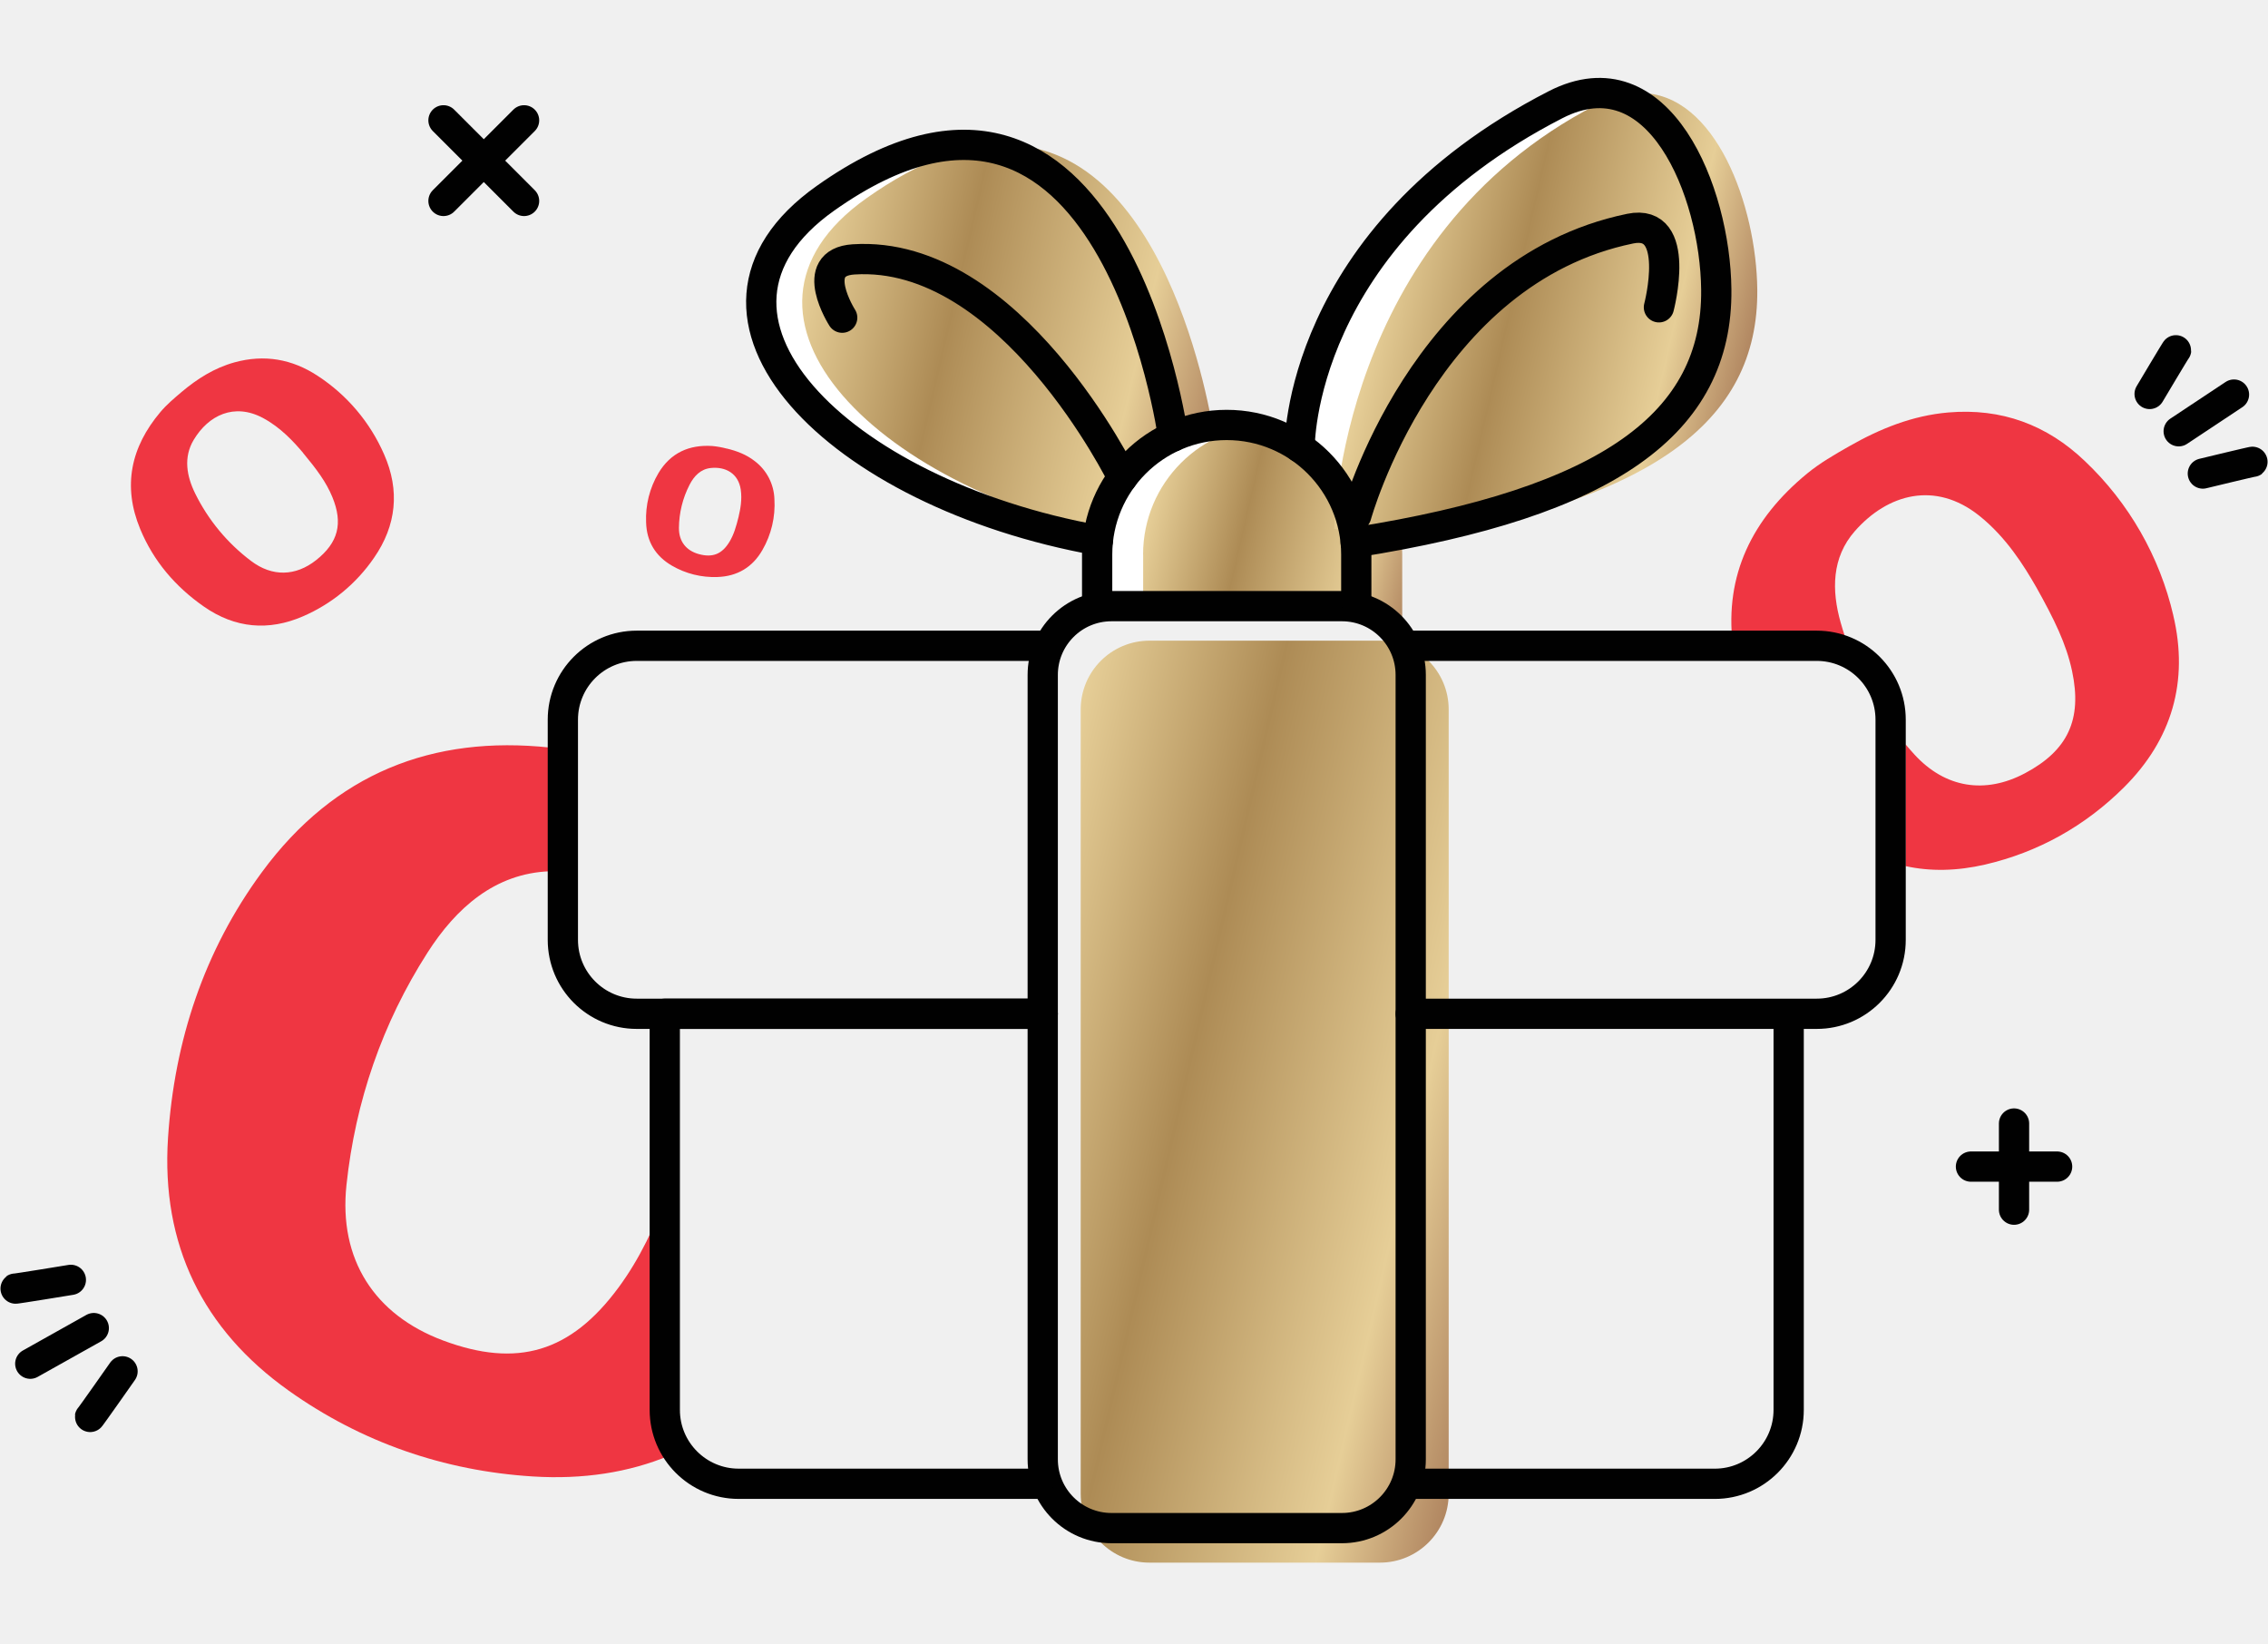
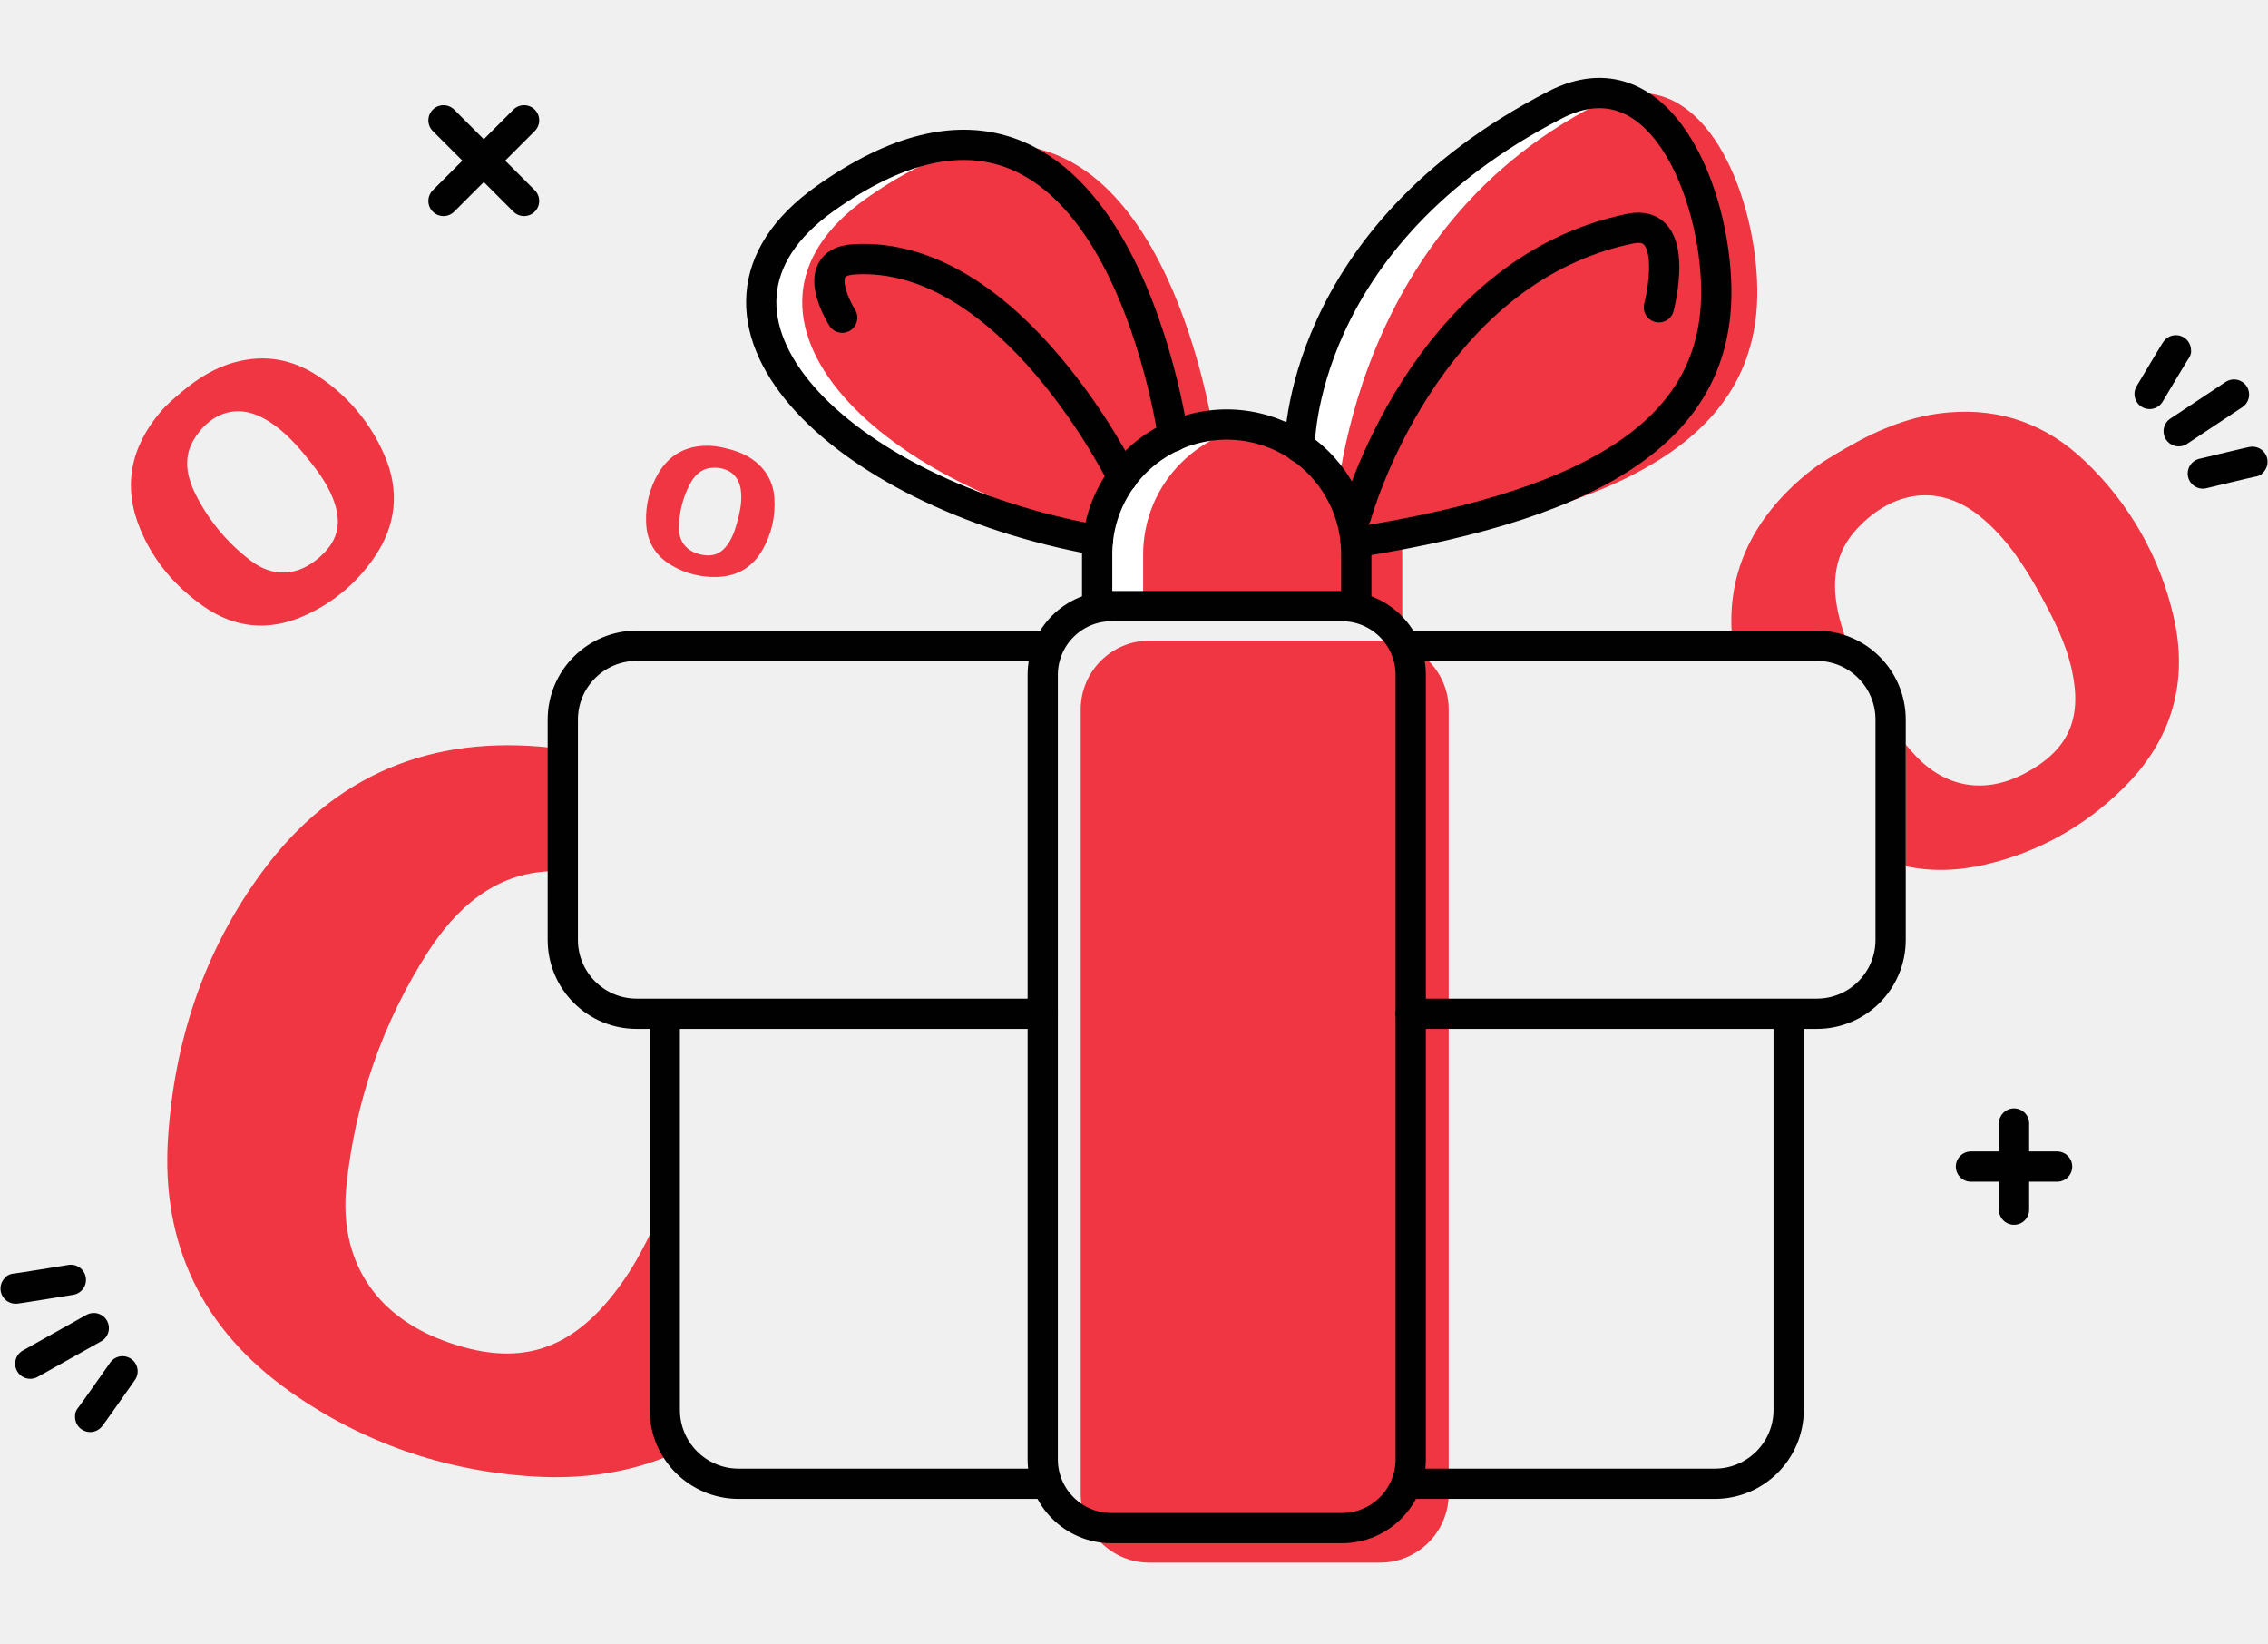
- <svg xmlns="http://www.w3.org/2000/svg" xmlns:xlink="http://www.w3.org/1999/xlink" width="500" id="Слой_1" data-name="Слой 1" viewBox="0 0 1649.13 1194.78">
+ <svg xmlns="http://www.w3.org/2000/svg" id="Layer_1" data-name="Layer 1" viewBox="0 0 1649.134 1194.777">
  <defs>
-     <style>.cls-1,.cls-3{fill:none}.cls-2{clip-path:url(#clip-path)}.cls-3{stroke:#010101;stroke-linecap:round;stroke-linejoin:round;stroke-width:22px}.cls-4{fill:#fff}.cls-13{fill:#ef3642}</style>
-     <clipPath id="clip-path" transform="translate(0 56.64)">
-       <path class="cls-1" d="M0 0h1649.13v1079.49H0z" />
+     <style>.cls-1,.cls-3{fill:none}.cls-2{clip-path:url(#clip-path)}.cls-3{stroke:#010101;stroke-linecap:round;stroke-linejoin:round;stroke-width:22px}.cls-4{fill:#fff}.cls-6{fill:#ef3642}</style>
+     <clipPath id="clip-path" transform="translate(.001 56.64)">
+       <path class="cls-1" d="M0 .002h1649.133V1079.49H0z" />
    </clipPath>
-     <clipPath id="clip-path-2" transform="translate(0 56.64)">
-       <path class="cls-1" d="M630 87.51c-120.38 85.21 8.6 214.68 198.13 248.74l54.69-75.52s-29.29-212-152.27-212C702.26 48.68 669 59.9 630 87.51" />
+     <clipPath id="clip-path-2" transform="translate(.001 56.64)">
+       <path class="cls-1" d="M630.011 87.514c-120.385 85.206 8.6 214.678 198.128 248.743l54.692-75.521S853.541 48.72 730.56 48.689c-28.3-.006-61.537 11.212-100.549 38.825" />
    </clipPath>
-     <linearGradient id="Безымянный_градиент" y1="1079.55" x2="1" y2="1079.55" gradientTransform="matrix(0 -315.67 -315.67 0 341477.25 389.65)" gradientUnits="userSpaceOnUse">
-       <stop offset="0" stop-color="#b28862" />
-       <stop offset=".21" stop-color="#e6ce97" />
-       <stop offset=".65" stop-color="#ad8b55" />
-       <stop offset="1" stop-color="#e6ce97" />
-     </linearGradient>
-     <clipPath id="clip-path-4" transform="translate(0 56.64)">
-       <path class="cls-1" d="M831.22 346.54V386s101.38-1.9 136-1.9 41.2 22.08 41.2 22.08l11.17-2.79v-56.85a94.21 94.21 0 1 0-188.42 0" />
+     <clipPath id="clip-path-4" transform="translate(.001 56.64)">
+       <path class="cls-1" d="M831.221 346.536v39.428s101.381-1.9 136.047-1.9 41.2 22.077 41.2 22.077l11.168-2.79v-56.815a94.208 94.208 0 1 0-188.417 0" />
    </clipPath>
-     <linearGradient id="Безымянный_градиент_2" y1="1079.49" y2="1079.49" gradientTransform="matrix(0 -198.8 -198.8 0 215533.55 437.73)" xlink:href="#Безымянный_градиент" />
-     <clipPath id="clip-path-6" transform="translate(0 56.64)">
-       <path class="cls-1" d="M1160.88 19.49C972.93 116 970.19 327.84 970.19 327.84l45.39 9.81c183.29-29 263.17-86.26 262.19-183.76-.61-60.6-30.16-142.9-85-142.89-9.81 0-20.44 2.63-31.84 8.49" />
+     <clipPath id="clip-path-6" transform="translate(.001 56.64)">
+       <path class="cls-1" d="M1160.875 19.489C972.928 115.954 970.194 327.84 970.194 327.84l45.385 9.814c183.287-28.96 263.165-86.255 262.185-183.76C1277.155 93.3 1247.6 10.99 1192.716 11c-9.808 0-20.436 2.633-31.841 8.487" />
    </clipPath>
-     <linearGradient id="Безымянный_градиент_3" y1="1079.47" y2="1079.47" gradientTransform="matrix(0 -270.76 -270.76 0 293398.36 323.55)" xlink:href="#Безымянный_градиент" />
-     <clipPath id="clip-path-7" transform="translate(0 56.64)">
-       <rect class="cls-1" x="785.81" y="409.16" width="267.57" height="670.33" rx="50" ry="50" />
+     <clipPath id="clip-path-7" transform="translate(.001 56.64)">
+       <rect class="cls-1" x="785.814" y="409.161" width="267.568" height="670.329" rx="50" ry="50" />
    </clipPath>
-     <linearGradient id="Безымянный_градиент_4" y1="1079.49" y2="1079.49" gradientTransform="matrix(0 -391.59 -391.59 0 423638.52 940.12)" xlink:href="#Безымянный_градиент" />
  </defs>
  <g class="cls-2">
-     <path class="cls-3" d="M68.19 965.61l-46.18 25.88" />
-     <path class="cls-3" d="M89.1 940.4s-23.92 34.12-23.77 33.42M51.52 873.9S10.4 880.65 11 880.26" transform="translate(0 56.64)" />
-     <path class="cls-3" d="M1584.19 313.55l40.2-26.67" />
-     <path class="cls-3" d="M1563.05 229.79s19.4-32.64 19.31-32m19.39 89.86s36.91-8.94 36.38-8.55" transform="translate(0 56.64)" />
-     <path class="cls-4" d="M853 260.74S808.75-60.09 600.21 87.51c-120.39 85.21 8.6 214.68 198.13 248.74" transform="translate(0 56.64)" />
+     <path class="cls-3" d="M68.194 965.614l-46.181 25.872" />
+     <path class="cls-3" d="M89.1 940.4s-23.917 34.121-23.768 33.417M51.518 873.9s-41.119 6.744-40.512 6.359" transform="translate(.001 56.64)" />
+     <path class="cls-3" d="M1584.194 313.553l40.199-26.669" />
+     <path class="cls-3" d="M1563.051 229.789s19.4-32.644 19.312-31.994m19.385 89.85s36.906-8.94 36.38-8.55" transform="translate(.001 56.64)" />
+     <path class="cls-4" d="M853.029 260.736S808.748-60.087 600.209 87.513c-120.386 85.207 8.6 214.679 198.129 248.744" transform="translate(.001 56.64)" />
  </g>
  <g clip-path="url(#clip-path-2)">
-     <path transform="rotate(-77 731.83 220.794)" fill="url(#Безымянный_градиент)" d="M514.15-21.69h364.16v428.33H514.15z" />
+     <path class="cls-6" transform="rotate(-77 731.831 220.789)" d="M514.15-21.695h364.156v428.33H514.15z" />
  </g>
  <g class="cls-2">
-     <path class="cls-4" d="M986.19 386v-39.46a94.21 94.21 0 1 0-188.42 0V386" transform="translate(0 56.64)" />
+     <path class="cls-4" d="M986.194 385.964v-39.428a94.209 94.209 0 1 0-188.417 0v39.428" transform="translate(.001 56.64)" />
  </g>
  <g clip-path="url(#clip-path-4)">
-     <path transform="rotate(-77 961.032 357.55)" fill="url(#Безымянный_градиент_2)" d="M829.3 220.14h192.26v218.19H829.3z" />
+     <path class="cls-6" transform="rotate(-77 961.033 357.553)" d="M829.301 220.14h192.257v218.189H829.301z" />
  </g>
  <g class="cls-2">
-     <path class="cls-4" d="M945 268.65S943.13 116 1131.07 19.49c75.22-38.61 116.17 63 116.89 134.4 1 97.51-78.9 154.8-262.19 183.76" transform="translate(0 56.64)" />
+     <path class="cls-4" d="M944.993 268.648s-1.867-152.694 186.08-249.159c75.224-38.61 116.172 62.979 116.89 134.4.979 97.505-78.9 154.8-262.186 183.76" transform="translate(.001 56.64)" />
  </g>
  <g clip-path="url(#clip-path-6)">
-     <path transform="rotate(-77 1160.072 202.646)" fill="url(#Безымянный_градиент_3)" d="M930.62-12.74h387.7v374.13h-387.7z" />
+     <path class="cls-6" transform="rotate(-77 1160.072 202.642)" d="M930.619-12.741h387.7v374.125h-387.7z" />
  </g>
  <g clip-path="url(#clip-path-7)">
-     <path transform="rotate(-77 955.205 772.644)" fill="url(#Безымянный_градиент_4)" d="M562.93 538.57h713.34v411.5H562.93z" />
+     <path class="cls-6" transform="rotate(-77 955.2 772.645)" d="M562.929 538.575h713.338v411.501H562.929z" />
  </g>
  <g class="cls-2">
-     <path class="cls-13" d="M1580.29 390.83a224.59 224.59 0 0 0-64.22-112.14c-27.66-26.51-60.83-38.75-99.37-35.44-26.14 2.25-49.76 11.82-72.28 24.67-10.5 6-21 12-30.42 19.74-40.27 33.07-59.85 74.07-54.12 123.88h62.76a62.8 62.8 0 0 1 22.22 4q-3.64-9.6-6.48-19.6c-6.59-23.27-6.57-47.18 10.33-66.41 23.81-27.11 58.45-36.7 90.38-11.28 19.64 15.64 32.55 36.35 41.6 52.14 12.94 23.14 21.82 41.13 26 61 7.44 35.07-3.07 57.64-34.34 74.2-28.8 15.25-57.94 10.9-80.47-13.83-2.16-2.37-4.26-4.8-6.32-7.24v88.55c18.15 4 37.51 3.59 57.93-1.14 38.73-9 72.72-28.08 100.88-56.09 34.9-34.72 47.27-77 35.88-125.06M486.75 807.13c-10.81 28.56-21.7 51.62-37.07 72.43-34.71 47-73.6 58.59-127.59 38.38-49.74-18.62-75.94-58.85-70.16-113.07 6.47-60.6 26-117.5 58.92-168.89 20.71-32.36 49-57.71 89-59.15v-89.95c-85.2-9.09-156.43 18.63-209.36 90.53-42.07 57.18-63.67 122.59-68.32 193.28-5.08 77.45 25.11 139.25 87.83 183.81 52.81 37.53 112.87 58.3 177.47 62.34 36.32 2.27 69.52-2.82 99.29-15.18z" transform="translate(0 56.64)" />
-     <path class="cls-3" d="M1464.46 816.87v62.64m-31.32-31.32h62.65M322.47 87.49l58.6 58.6m-58.6 0l58.6-58.6" />
-     <path class="cls-13" d="M528.4 269.46c7.41 1.76 14.41 4.44 20.47 9.21a36.09 36.09 0 0 1 14.23 27.55 66 66 0 0 1-8.71 37c-7.19 12.6-18.34 19.21-32.8 19.66a61.1 61.1 0 0 1-32.92-8.19c-12-6.94-18.48-17.53-18.87-31.52a64.81 64.81 0 0 1 9-35.86c8.82-14.7 22.22-20.75 39.1-19.68a63.81 63.81 0 0 1 10.49 1.87m8.7 49.36c1.23-5.21 2.61-12.24 1.53-19.54-1.76-11.87-11.12-16.76-21.67-15.71-7.49.74-12.29 5.87-15.54 12.19a69.68 69.68 0 0 0-7.73 31.32c-.12 9.83 5.26 16.61 14.51 19.12 10 2.72 16.82 0 22.26-9 3.08-5.11 4.78-10.76 6.65-18.33m-405.2-90.44c11.49-9.69 24-17.63 38.63-21.66 21.62-5.94 41.83-2.44 60.39 9.77a130.22 130.22 0 0 1 48.4 57.2c11.54 26.2 8.93 51.62-7.32 75.08a120.56 120.56 0 0 1-51.63 42.58c-25.1 10.9-49.48 8.73-72.13-7.07-20.68-14.42-36.62-33-46.29-56.36-12.95-31.24-6.83-59.59 14.69-85.09 4.55-5.39 9.92-9.91 15.27-14.45m88.48 44.14c-6.82-8.05-16.35-18.5-29.2-25.36-20.88-11.14-39.62-2-50.35 15.93-7.61 12.74-5.11 26.38 1.09 39a137.45 137.45 0 0 0 40.59 49c15.45 11.74 32.52 11.16 47.34-.57 16.09-12.73 19.71-26.7 11.78-45.92-4.49-10.89-11.44-20.21-21.26-32" transform="translate(0 56.64)" />
-     <rect class="cls-3" x="758.2" y="440.7" width="267.57" height="670.33" rx="50" ry="50" />
-     <path class="cls-3" d="M986.19 381v-34.46a94.21 94.21 0 1 0-188.42 0V381M758.2 680.44H463a53.73 53.73 0 0 1-53.73-53.73v-160.1A53.73 53.73 0 0 1 463 412.88h295.2m267.57 0H1321a53.73 53.73 0 0 1 53.73 53.73v160.1a53.73 53.73 0 0 1-53.73 53.73h-295.23m0 0h274.82v288a53.73 53.73 0 0 1-53.73 53.73h-219.09" transform="translate(0 56.64)" />
-     <path class="cls-3" d="M754.88 1022.16H537.11a53.73 53.73 0 0 1-53.73-53.73v-288H758.2M853 260.74S808.75-60.09 600.21 87.51c-120.39 85.21 8.6 214.68 198.13 248.74M945 268.65S943.13 116 1131.07 19.49c75.22-38.61 116.17 63 116.89 134.4 1 97.51-78.9 154.8-262.19 183.76" transform="translate(0 56.64)" />
-     <path class="cls-3" d="M816.23 290.53s-81.33-166-195.58-158.58c-33.9 2.2-8.26 42.38-8.26 42.38m373.8 143.85s48.71-177.66 199.19-208.59c38-7.8 20.87 57.2 20.87 57.2" transform="translate(0 56.64)" />
+     <path class="cls-6" d="M1580.286 390.825a224.6 224.6 0 0 0-64.221-112.142c-27.655-26.506-60.833-38.753-99.366-35.436-26.143 2.25-49.764 11.824-72.283 24.669-10.5 6.021-21.018 12.013-30.419 19.735-40.27 33.074-59.847 74.068-54.118 123.878h62.756a62.8 62.8 0 0 1 22.224 4.048q-3.641-9.6-6.477-19.6c-6.589-23.272-6.568-47.178 10.326-66.411 23.813-27.109 58.452-36.7 90.377-11.278 19.643 15.643 32.554 36.348 41.6 52.138 12.944 23.141 21.822 41.133 26.037 61 7.442 35.072-3.072 57.64-34.335 74.2-28.8 15.251-57.936 10.9-80.468-13.831-2.164-2.375-4.256-4.8-6.317-7.238v88.551c18.154 3.978 37.514 3.588 57.927-1.135 38.727-8.961 72.717-28.076 100.877-56.087 34.9-34.72 47.271-77.02 35.883-125.059M486.753 807.132c-10.812 28.555-21.7 51.622-37.069 72.43-34.714 47-73.6 58.59-127.594 38.376-49.74-18.621-75.944-58.85-70.158-113.067 6.467-60.6 26.034-117.5 58.924-168.886 20.712-32.363 48.958-57.709 89.009-59.155v-89.949c-85.2-9.094-156.43 18.628-209.356 90.534-42.086 57.178-63.694 122.563-68.337 193.271-5.086 77.459 25.111 139.256 87.818 183.817 52.807 37.526 112.868 58.3 177.475 62.338 36.324 2.272 69.522-2.822 99.288-15.184z" transform="translate(.001 56.64)" />
+     <path class="cls-3" d="M1464.465 816.871v62.641m-31.32-31.321h62.641M322.475 87.494l58.597 58.597m-58.597-.001l58.597-58.597" />
+     <path class="cls-6" d="M528.4 269.461c7.413 1.759 14.407 4.442 20.473 9.205a36.092 36.092 0 0 1 14.232 27.548 66.02 66.02 0 0 1-8.707 36.97c-7.194 12.6-18.337 19.207-32.8 19.66a61.1 61.1 0 0 1-32.92-8.194c-12.012-6.941-18.477-17.527-18.873-31.521a64.806 64.806 0 0 1 9-35.857c8.824-14.7 22.221-20.755 39.1-19.677a63.812 63.812 0 0 1 10.493 1.866m8.7 49.358c1.226-5.206 2.607-12.243 1.527-19.544-1.756-11.866-11.12-16.756-21.673-15.712-7.488.741-12.29 5.871-15.543 12.192a69.681 69.681 0 0 0-7.727 31.32c-.123 9.832 5.262 16.612 14.508 19.116 10.036 2.717 16.822-.02 22.261-9.047 3.081-5.112 4.784-10.758 6.647-18.325M131.9 228.466c11.493-9.69 23.956-17.631 38.627-21.662 21.624-5.94 41.831-2.443 60.386 9.767a130.219 130.219 0 0 1 48.4 57.2c11.541 26.2 8.934 51.618-7.322 75.084a120.556 120.556 0 0 1-51.631 42.583c-25.1 10.9-49.48 8.73-72.134-7.068-20.68-14.42-36.619-33.029-46.291-56.364-12.949-31.243-6.83-59.593 14.688-85.089 4.55-5.391 9.92-9.914 15.272-14.451m88.477 44.141c-6.816-8.054-16.354-18.5-29.2-25.361-20.877-11.144-39.621-2.034-50.352 15.927-7.613 12.743-5.113 26.377 1.09 38.955a137.453 137.453 0 0 0 40.595 49.012c15.447 11.736 32.518 11.155 47.339-.568 16.089-12.726 19.713-26.7 11.783-45.917-4.491-10.886-11.443-20.212-21.256-32.048" transform="translate(.001 56.64)" />
+     <rect class="cls-3" x="758.203" y="440.705" width="267.567" height="670.329" rx="50" ry="50" />
+     <path class="cls-3" d="M986.194 381.031v-34.495a94.209 94.209 0 1 0-188.417 0v34.495M758.2 680.444H462.967a53.732 53.732 0 0 1-53.732-53.731V466.607a53.732 53.732 0 0 1 53.732-53.731H758.2m267.569 0H1321a53.732 53.732 0 0 1 53.732 53.731v160.106A53.732 53.732 0 0 1 1321 680.444h-295.231m0 0h274.821v287.981a53.731 53.731 0 0 1-53.731 53.732H1027.77m-272.889 0h-217.77a53.731 53.731 0 0 1-53.731-53.731V680.444H758.2" transform="translate(.001 56.64)" />
+     <path class="cls-3" d="M853.029 260.736S808.748-60.087 600.209 87.513c-120.386 85.207 8.6 214.679 198.129 248.744m146.655-67.609s-1.867-152.694 186.08-249.159c75.224-38.61 116.172 62.979 116.89 134.4.979 97.505-78.9 154.8-262.186 183.76" transform="translate(.001 56.64)" />
+     <path class="cls-3" d="M816.228 290.532S734.9 124.521 620.647 131.947c-33.9 2.2-8.259 42.381-8.259 42.381m373.806 143.85s48.707-177.66 199.186-208.593c37.969-7.8 20.873 57.2 20.873 57.2" transform="translate(.001 56.64)" />
  </g>
</svg>
